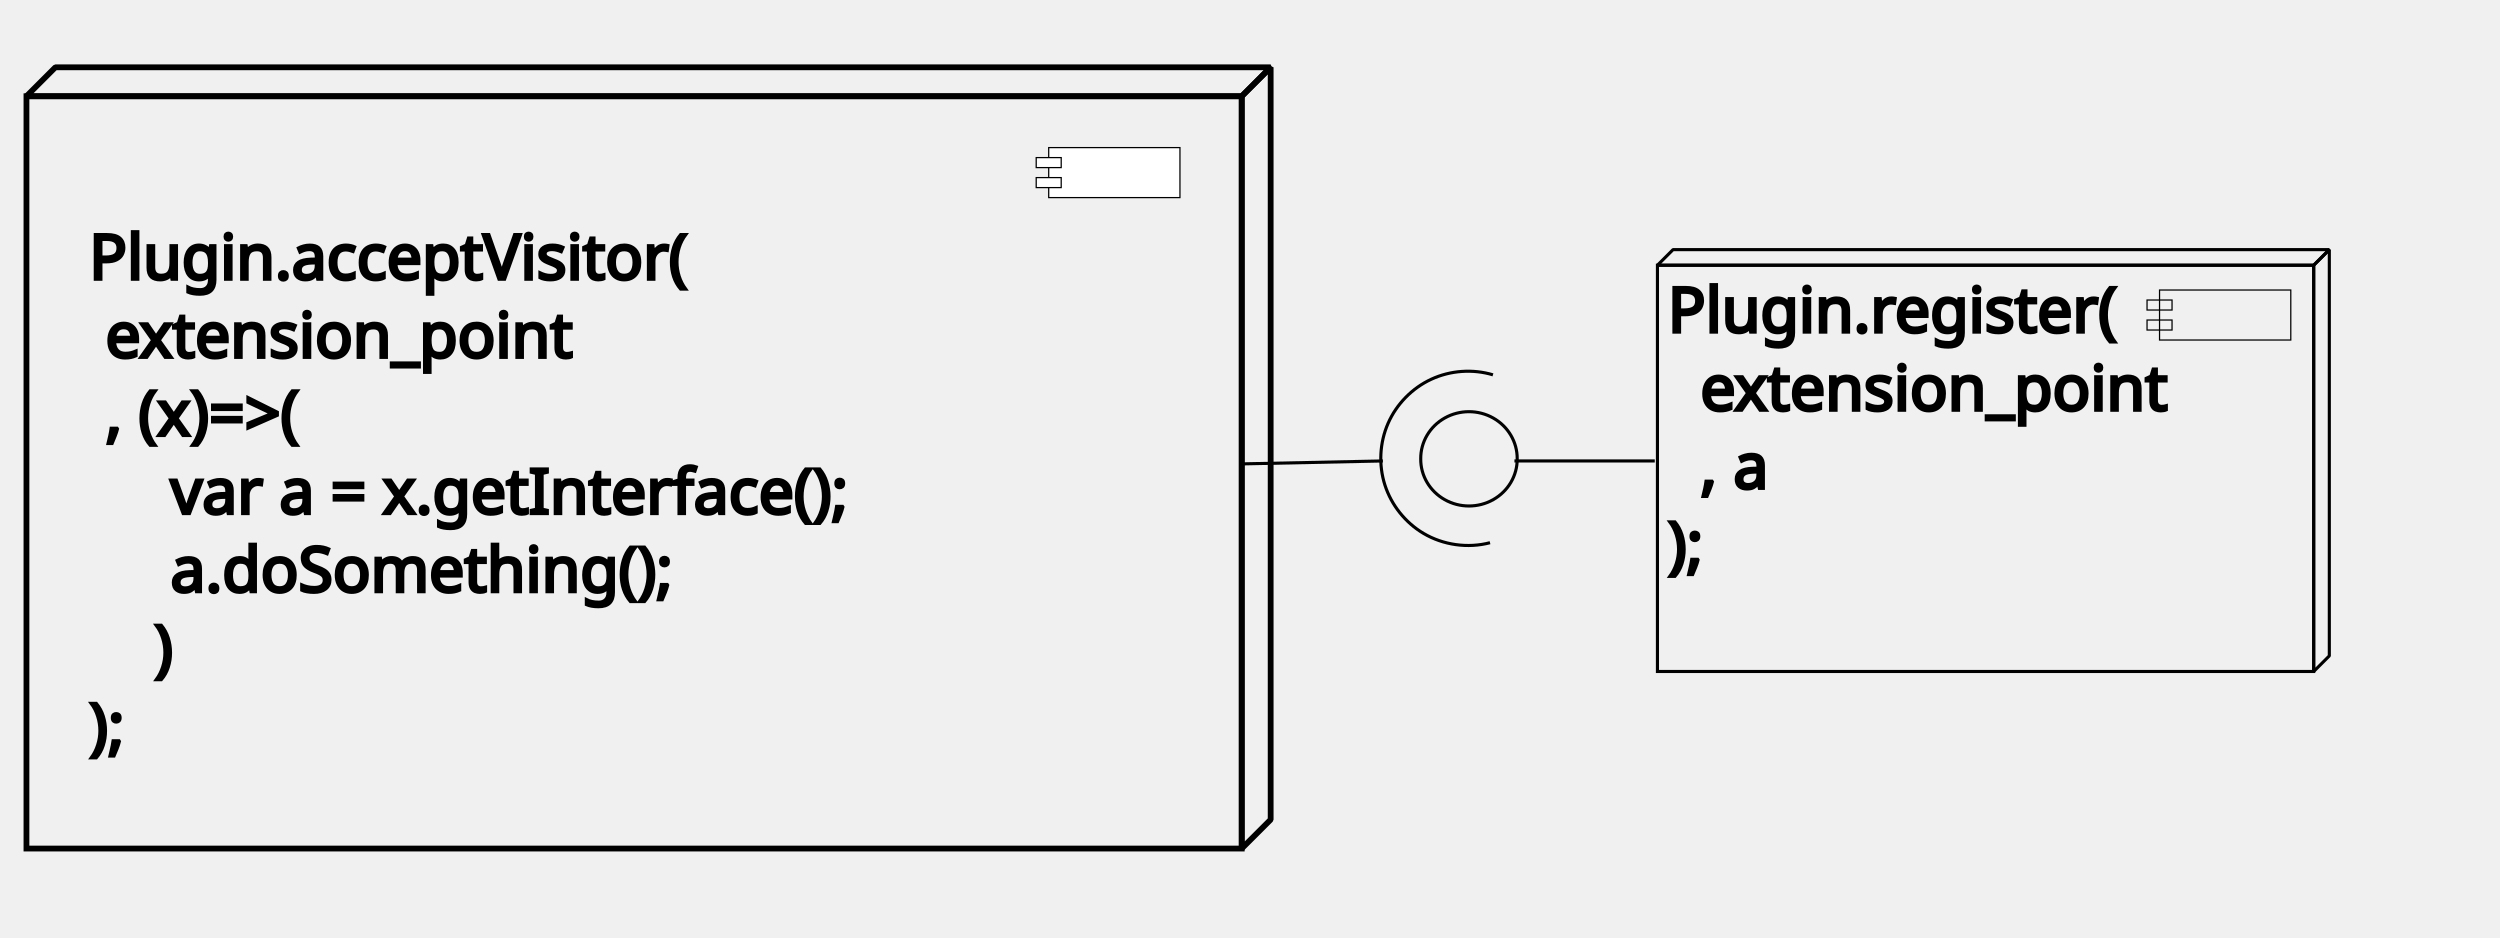
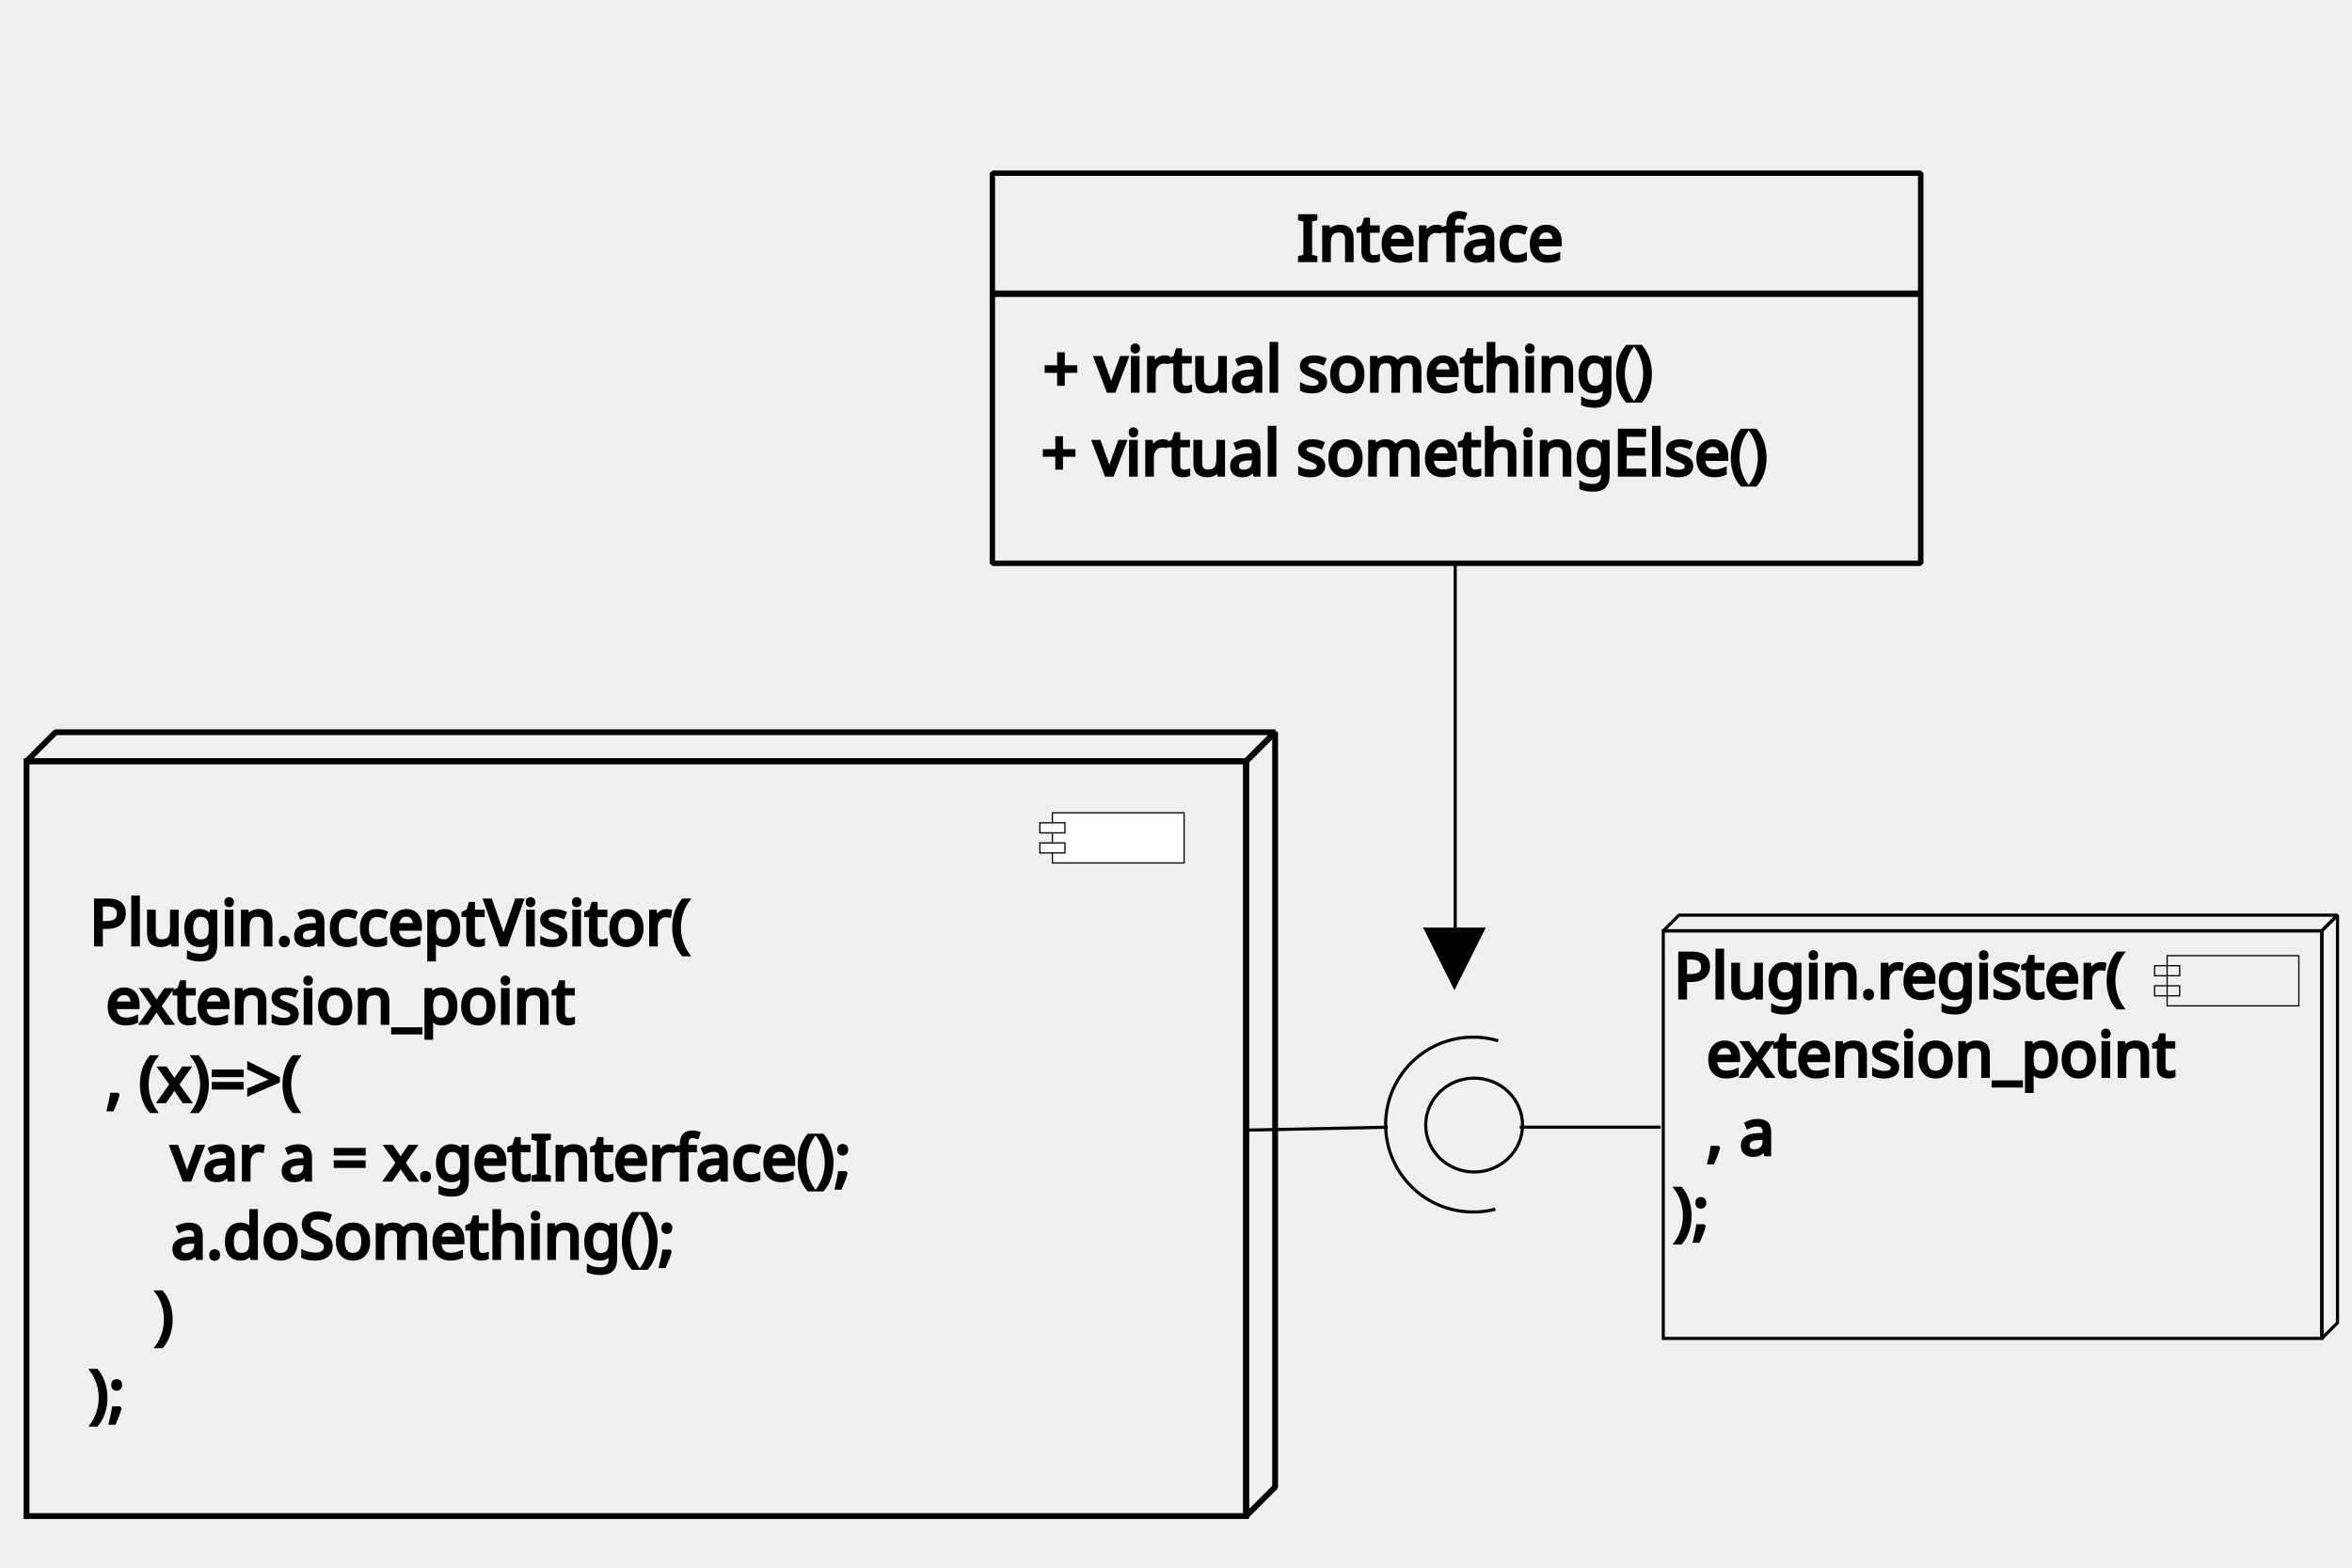
- <svg xmlns="http://www.w3.org/2000/svg" viewBox="165 100 800 300" id="svg4022" version="1.1" width="100%" height="100%" style="stroke:#000000">
+ <svg xmlns="http://www.w3.org/2000/svg" viewBox="165 100 750 500" id="svg4022" version="1.1" width="100%" height="100%" style="stroke:#000000">
  <defs id="defs4148">
    </defs>
  <style type="text/css" id="style4024">
* {
	stroke: black;
}

text {
	fill: black;
	stroke: none;
	font-size: 10px;
	font-family: sans-serif;
}

rect, ellipse {
	fill: white;
}

polygon {
	stroke-miterlimit: 1;
	fill: white;
}
</style>
-   <text xml:space="preserve" style="font-size:40px;font-style:normal;font-weight:normal;line-height:125%;letter-spacing:0px;word-spacing:0px;fill:#000000;fill-opacity:1;stroke:none;font-family:Sans;-inkscape-font-specification:Sans" x="25.602" y="135.237" id="text4386">
-     <tspan id="tspan4388" style="font-style:normal;stroke:#000000;-inkscape-font-specification:Sans" x="25.602" y="135.237" />
+   <text xml:space="preserve" style="font-size:40px;font-style:normal;font-weight:normal;line-height:125%;letter-spacing:0px;word-spacing:0px;fill:#000000;fill-opacity:1;stroke:none;font-family:Sans;-inkscape-font-specification:Sans" x="25.602" y="347.237" id="text4386">
+     <tspan id="tspan4388" style="font-style:normal;stroke:#000000;-inkscape-font-specification:Sans" x="25.602" y="347.237" />
  </text>
-   <g id="g3946" style="fill:none">
+   <g id="g3946" style="fill:none;stroke:#000000" transform="translate(0,212)">
    <rect style="fill:none;stroke:#000000" id="rect4044-5-4-2-4-6" height="130" width="210" y="184.874" x="695.381" />
-     <g transform="translate(149.5207,45.45247)" style="stroke:#000000;fill:none" id="g3301-9-0-7-7">
-       <polygon points="380,235 590,235 585,240 375,240 " id="polygon4046-6-2-15-7-7" transform="translate(170.8606,-100.578)" style="fill:none;stroke:#000000;stroke-miterlimit:1" />
-       <polygon points="590,235 590,365 585,370 585,240 " id="polygon4048-6-0-8-5-5" transform="translate(170.8606,-100.578)" style="fill:none;stroke:#000000;stroke-miterlimit:1" />
+     <g transform="translate(149.5207,45.45247)" style="fill:none;stroke:#000000" id="g3301-9-0-7-7">
+       <polygon points="375,240 380,235 590,235 585,240 " id="polygon4046-6-2-15-7-7" transform="translate(170.8606,-100.578)" style="fill:none;stroke:#000000;stroke-miterlimit:1" />
+       <polygon points="585,240 590,235 590,365 585,370 " id="polygon4048-6-0-8-5-5" transform="translate(170.8606,-100.578)" style="fill:none;stroke:#000000;stroke-miterlimit:1" />
    </g>
-     <g style="stroke:#000000;fill:none" transform="matrix(0.4,0,0,0.4,698.053,140.807)" id="g4274-8-3-5-4-4-5">
+     <g style="fill:none;stroke:#000000" transform="matrix(0.4,0,0,0.4,698.053,140.807)" id="g4274-8-3-5-4-4-5">
      <rect style="fill:none;stroke:#000000" x="395" y="130" width="105" height="40" id="rect4090-5-5-8-8-9-4" />
      <rect style="fill:none;stroke:#000000" x="385" y="138" width="20" height="8" id="rect4092-1-9-4-9-9-1" />
      <rect style="fill:none;stroke:#000000" x="385" y="154" width="20" height="8" id="rect4094-3-4-9-7-2-7" />
    </g>
-     <path d="m 309.669,27.077 a 15.437,14.969 0 1 1 -30.873,0 15.437,14.969 0 1 1 30.873,0 z" id="path4963-2-2-4-4-5-4" style="opacity:0.99;fill:none;stroke:#000000;stroke-width:1;stroke-linecap:butt;stroke-linejoin:bevel;stroke-miterlimit:0;stroke-opacity:1;stroke-dasharray:none" transform="matrix(1,0,0,-1,340.8354,273.9039)" />
+     <path d="m 309.669,27.077 c 0,8.267 -6.911,14.969 -15.437,14.969 -8.525,0 -15.437,-6.702 -15.437,-14.969 0,-8.267 6.911,-14.969 15.437,-14.969 8.525,0 15.437,6.702 15.437,14.969 z" id="path4963-2-2-4-4-5-4" style="opacity:0.99;fill:none;stroke:#000000;stroke-width:1;stroke-linecap:butt;stroke-linejoin:bevel;stroke-miterlimit:0;stroke-opacity:1;stroke-dasharray:none" transform="matrix(1,0,0,-1,340.8354,273.9039)" />
    <path transform="translate(165,100)" id="path3930" d="m 484.618,147.504 44.907,0" style="fill:none;stroke:#000000;stroke-width:1px;stroke-linecap:butt;stroke-linejoin:miter;stroke-opacity:1" />
  </g>
-   <text xml:space="preserve" style="font-size:40px;font-style:normal;font-weight:normal;line-height:125%;letter-spacing:0px;word-spacing:0px;fill:#000000;fill-opacity:1;stroke:none;font-family:Sans;-inkscape-font-specification:Sans" x="698.723" y="206.277" id="text3369">
-     <tspan id="tspan3371" style="font-size:20px;font-style:normal;font-variant:normal;font-weight:normal;font-stretch:normal;text-align:start;line-height:125%;writing-mode:lr-tb;text-anchor:start;stroke:#000000;font-family:Sans;-inkscape-font-specification:Sans" x="698.723" y="206.277">Plugin.register(</tspan>
-     <tspan style="font-size:20px;font-style:normal;font-variant:normal;font-weight:normal;font-stretch:normal;text-align:start;line-height:125%;writing-mode:lr-tb;text-anchor:start;stroke:#000000;font-family:Sans;-inkscape-font-specification:Sans" x="698.723" y="231.277" id="tspan3373">  extension_point</tspan>
-     <tspan style="font-size:20px;font-style:normal;font-variant:normal;font-weight:normal;font-stretch:normal;text-align:start;line-height:125%;writing-mode:lr-tb;text-anchor:start;stroke:#000000;font-family:Sans;-inkscape-font-specification:Sans" x="698.723" y="256.277" id="tspan3375">  , a</tspan>
-     <tspan style="font-size:20px;font-style:normal;font-variant:normal;font-weight:normal;font-stretch:normal;text-align:start;line-height:125%;writing-mode:lr-tb;text-anchor:start;stroke:#000000;font-family:Sans;-inkscape-font-specification:Sans" x="698.723" y="281.277" id="tspan3377">);</tspan>
+   <text xml:space="preserve" style="font-size:40px;font-style:normal;font-weight:normal;line-height:125%;letter-spacing:0px;word-spacing:0px;fill:#000000;fill-opacity:1;stroke:none;font-family:Sans;-inkscape-font-specification:Sans" x="698.723" y="418.277" id="text3369">
+     <tspan id="tspan3371" style="font-size:20px;font-style:normal;font-variant:normal;font-weight:normal;font-stretch:normal;text-align:start;line-height:125%;writing-mode:lr-tb;text-anchor:start;stroke:#000000;font-family:Sans;-inkscape-font-specification:Sans" x="698.723" y="418.277">Plugin.register(</tspan>
+     <tspan style="font-size:20px;font-style:normal;font-variant:normal;font-weight:normal;font-stretch:normal;text-align:start;line-height:125%;writing-mode:lr-tb;text-anchor:start;stroke:#000000;font-family:Sans;-inkscape-font-specification:Sans" x="698.723" y="443.277" id="tspan3373">  extension_point</tspan>
+     <tspan style="font-size:20px;font-style:normal;font-variant:normal;font-weight:normal;font-stretch:normal;text-align:start;line-height:125%;writing-mode:lr-tb;text-anchor:start;stroke:#000000;font-family:Sans;-inkscape-font-specification:Sans" x="698.723" y="468.277" id="tspan3375">  , a</tspan>
+     <tspan style="font-size:20px;font-style:normal;font-variant:normal;font-weight:normal;font-stretch:normal;text-align:start;line-height:125%;writing-mode:lr-tb;text-anchor:start;stroke:#000000;font-family:Sans;-inkscape-font-specification:Sans" x="698.723" y="493.277" id="tspan3377">);</tspan>
  </text>
-   <text xml:space="preserve" style="font-size:20px;font-style:normal;font-weight:normal;line-height:125%;letter-spacing:0px;word-spacing:0px;fill:#000000;fill-opacity:1;stroke:none;font-family:Sans;-inkscape-font-specification:Sans" x="193.554" y="189.354" id="text3663">
-     <tspan id="tspan3665" style="font-size:20px;stroke:#000000" x="193.554" y="189.354">Plugin.acceptVisitor(</tspan>
-     <tspan style="font-size:20px;stroke:#000000" x="193.554" y="214.354" id="tspan3667"> extension_point</tspan>
-     <tspan style="font-size:20px;stroke:#000000" x="193.554" y="239.354" id="tspan3671"> , (x)=&gt;(</tspan>
-     <tspan style="font-size:20px;stroke:#000000" x="193.554" y="264.354" id="tspan3716">     var a = x.getInterface();</tspan>
-     <tspan style="font-size:20px;stroke:#000000" x="193.554" y="289.354" id="tspan3718">     a.doSomething();</tspan>
-     <tspan style="font-size:20px;stroke:#000000" x="193.554" y="314.354" id="tspan3720">    )</tspan>
-     <tspan style="font-size:20px;stroke:#000000" x="193.554" y="339.354" id="tspan3673">);</tspan>
+   <text xml:space="preserve" style="font-size:20px;font-style:normal;font-weight:normal;line-height:125%;letter-spacing:0px;word-spacing:0px;fill:#000000;fill-opacity:1;stroke:none;font-family:Sans;-inkscape-font-specification:Sans" x="193.554" y="401.354" id="text3663">
+     <tspan id="tspan3665" style="font-size:20px;stroke:#000000" x="193.554" y="401.354">Plugin.acceptVisitor(</tspan>
+     <tspan style="font-size:20px;stroke:#000000" x="193.554" y="426.354" id="tspan3667"> extension_point</tspan>
+     <tspan style="font-size:20px;stroke:#000000" x="193.554" y="451.354" id="tspan3671"> , (x)=&gt;(</tspan>
+     <tspan style="font-size:20px;stroke:#000000" x="193.554" y="476.354" id="tspan3716">     var a = x.getInterface();</tspan>
+     <tspan style="font-size:20px;stroke:#000000" x="193.554" y="501.354" id="tspan3718">     a.doSomething();</tspan>
+     <tspan style="font-size:20px;stroke:#000000" x="193.554" y="526.354" id="tspan3720">    )</tspan>
+     <tspan style="font-size:20px;stroke:#000000" x="193.554" y="551.354" id="tspan3673">);</tspan>
  </text>
-   <g id="g3934">
+   <g id="g3934" style="stroke:#000000" transform="translate(0,212)">
    <rect style="fill:none;stroke:#000000;stroke-width:1.852" id="rect4044-5-4-2-2-2" height="240.741" width="388.889" y="130.795" x="173.465" />
    <g transform="matrix(1.851851,0,0,1.851851,-837.3874,-127.3939)" style="fill:none;stroke:#000000" id="g3301-9-0-9-7">
-       <polygon points="380,235 590,235 585,240 375,240 " id="polygon4046-6-2-15-5-3" transform="translate(170.8606,-100.578)" style="fill:none;stroke:#000000;stroke-miterlimit:1" />
-       <polygon points="590,235 590,365 585,370 585,240 " id="polygon4048-6-0-8-4-0" transform="translate(170.8606,-100.578)" style="fill:none;stroke:#000000;stroke-miterlimit:1" />
+       <polygon points="375,240 380,235 590,235 585,240 " id="polygon4046-6-2-15-5-3" transform="translate(170.8606,-100.578)" style="fill:none;stroke:#000000;stroke-miterlimit:1" />
+       <polygon points="585,240 590,235 590,365 585,370 " id="polygon4048-6-0-8-4-0" transform="translate(170.8606,-100.578)" style="fill:none;stroke:#000000;stroke-miterlimit:1" />
    </g>
    <path id="path4999-4-0-0-3" d="m 642.745,219.947 c -6.453,-1.933 -13.606,-1.424 -19.721,1.404 -6.114,2.828 -11.134,7.949 -13.84,14.118 -2.705,6.169 -3.072,13.331 -1.011,19.745 2.062,6.413 6.533,12.02 12.326,15.458 6.333,3.757 14.185,4.861 21.308,2.995" style="fill:none;stroke:#000000;stroke-width:1px;stroke-linecap:butt;stroke-linejoin:miter;stroke-opacity:1" />
    <g style="stroke:#000000" transform="matrix(0.4,0,0,0.4,342.5846,95.23076)" id="g4274-8-3-5-4-4-5-5">
      <rect style="fill:#ffffff;stroke:#000000" x="395" y="130" width="105" height="40" id="rect4090-5-5-8-8-9-4-4" />
      <rect style="fill:#ffffff;stroke:#000000" x="385" y="138" width="20" height="8" id="rect4092-1-9-4-9-9-1-1" />
      <rect style="fill:#ffffff;stroke:#000000" x="385" y="154" width="20" height="8" id="rect4094-3-4-9-7-2-7-2" />
    </g>
    <path transform="translate(165,100)" id="path3926" d="m 397.612,148.44 44.907,-0.936" style="fill:none;stroke:#000000;stroke-width:1px;stroke-linecap:butt;stroke-linejoin:miter;stroke-opacity:1" />
  </g>
+   <g id="g20018">
+     <rect y="155.241" x="481.45" height="124.412" width="296.023" id="rect4321-0" style="opacity:0.99;fill:none;stroke:#000000;stroke-width:1.733;stroke-linecap:butt;stroke-linejoin:bevel;stroke-miterlimit:0;stroke-opacity:1;stroke-dasharray:none" />
+     <path id="path4323-6" d="m 481.372,193.685 296.023,0" style="fill:none;stroke:#000000;stroke-width:2.055px;stroke-linecap:butt;stroke-linejoin:miter;stroke-opacity:1" />
+     <text id="text5950-83" y="183.103" x="578.629" style="font-size:20px;font-style:normal;font-weight:normal;line-height:125%;letter-spacing:0px;word-spacing:0px;fill:#000000;fill-opacity:1;stroke:none;font-family:Sans;-inkscape-font-specification:Sans" xml:space="preserve">
+       <tspan y="183.103" x="578.629" style="stroke:#000000" id="tspan5952-5">Interface</tspan>
+     </text>
+     <text id="text5975-9" y="224.765" x="497.614" style="font-size:20px;font-style:normal;font-weight:normal;line-height:125%;letter-spacing:0px;word-spacing:0px;fill:#000000;fill-opacity:1;stroke:none;font-family:Sans;-inkscape-font-specification:Sans" xml:space="preserve">
+       <tspan y="224.765" x="497.614" style="stroke:#000000" id="tspan5977-7">+ virtual something()</tspan>
+     </text>
+     <text id="text5975-9-1" y="251.524" x="497.036" style="font-size:20px;font-style:normal;font-weight:normal;line-height:125%;letter-spacing:0px;word-spacing:0px;fill:#000000;fill-opacity:1;stroke:none;font-family:Sans;-inkscape-font-specification:Sans" xml:space="preserve">
+       <tspan y="251.524" x="497.036" style="stroke:#000000" id="tspan5977-7-2">+ virtual somethingElse()</tspan>
+     </text>
+   </g>
+   <g id="g20028">
+     <polygon transform="matrix(0,-4,-4,0,1228.787,1555.837)" id="polygon4130-3-6-3" style="fill:#000000;stroke:none" points="290,152.5 285,150 290,147.5 " />
+     <path id="path15479" d="m 629.036,396.822 0,-117.88" style="fill:none;stroke:#000000;stroke-width:1px;stroke-linecap:butt;stroke-linejoin:miter;stroke-opacity:1" />
+   </g>
</svg>
